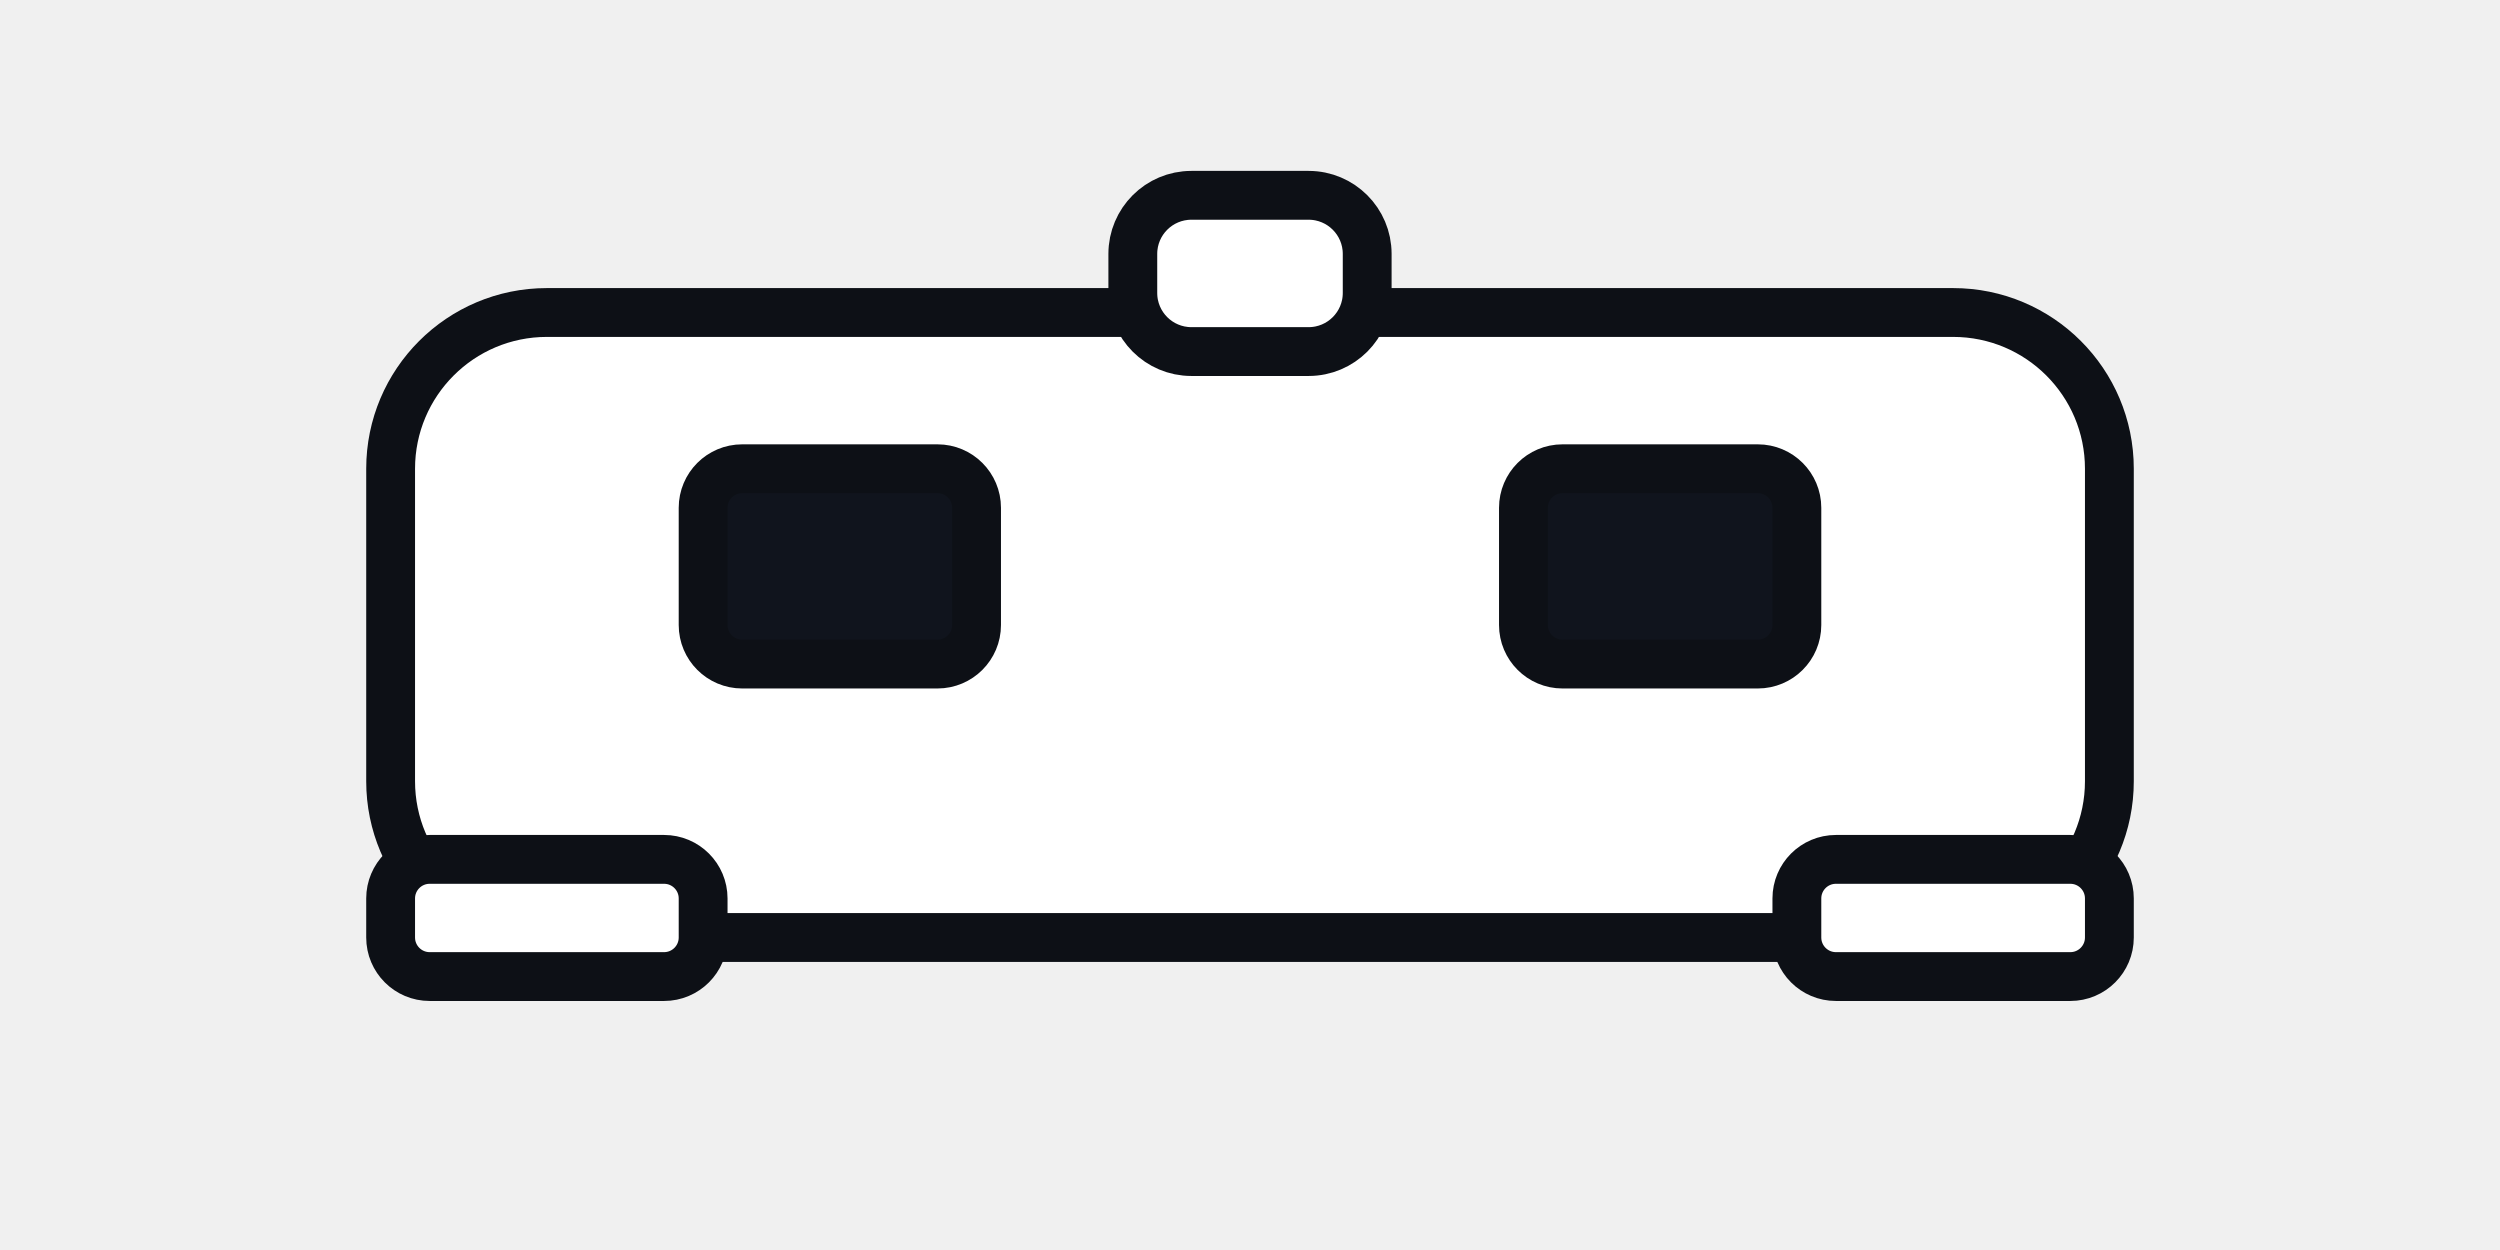
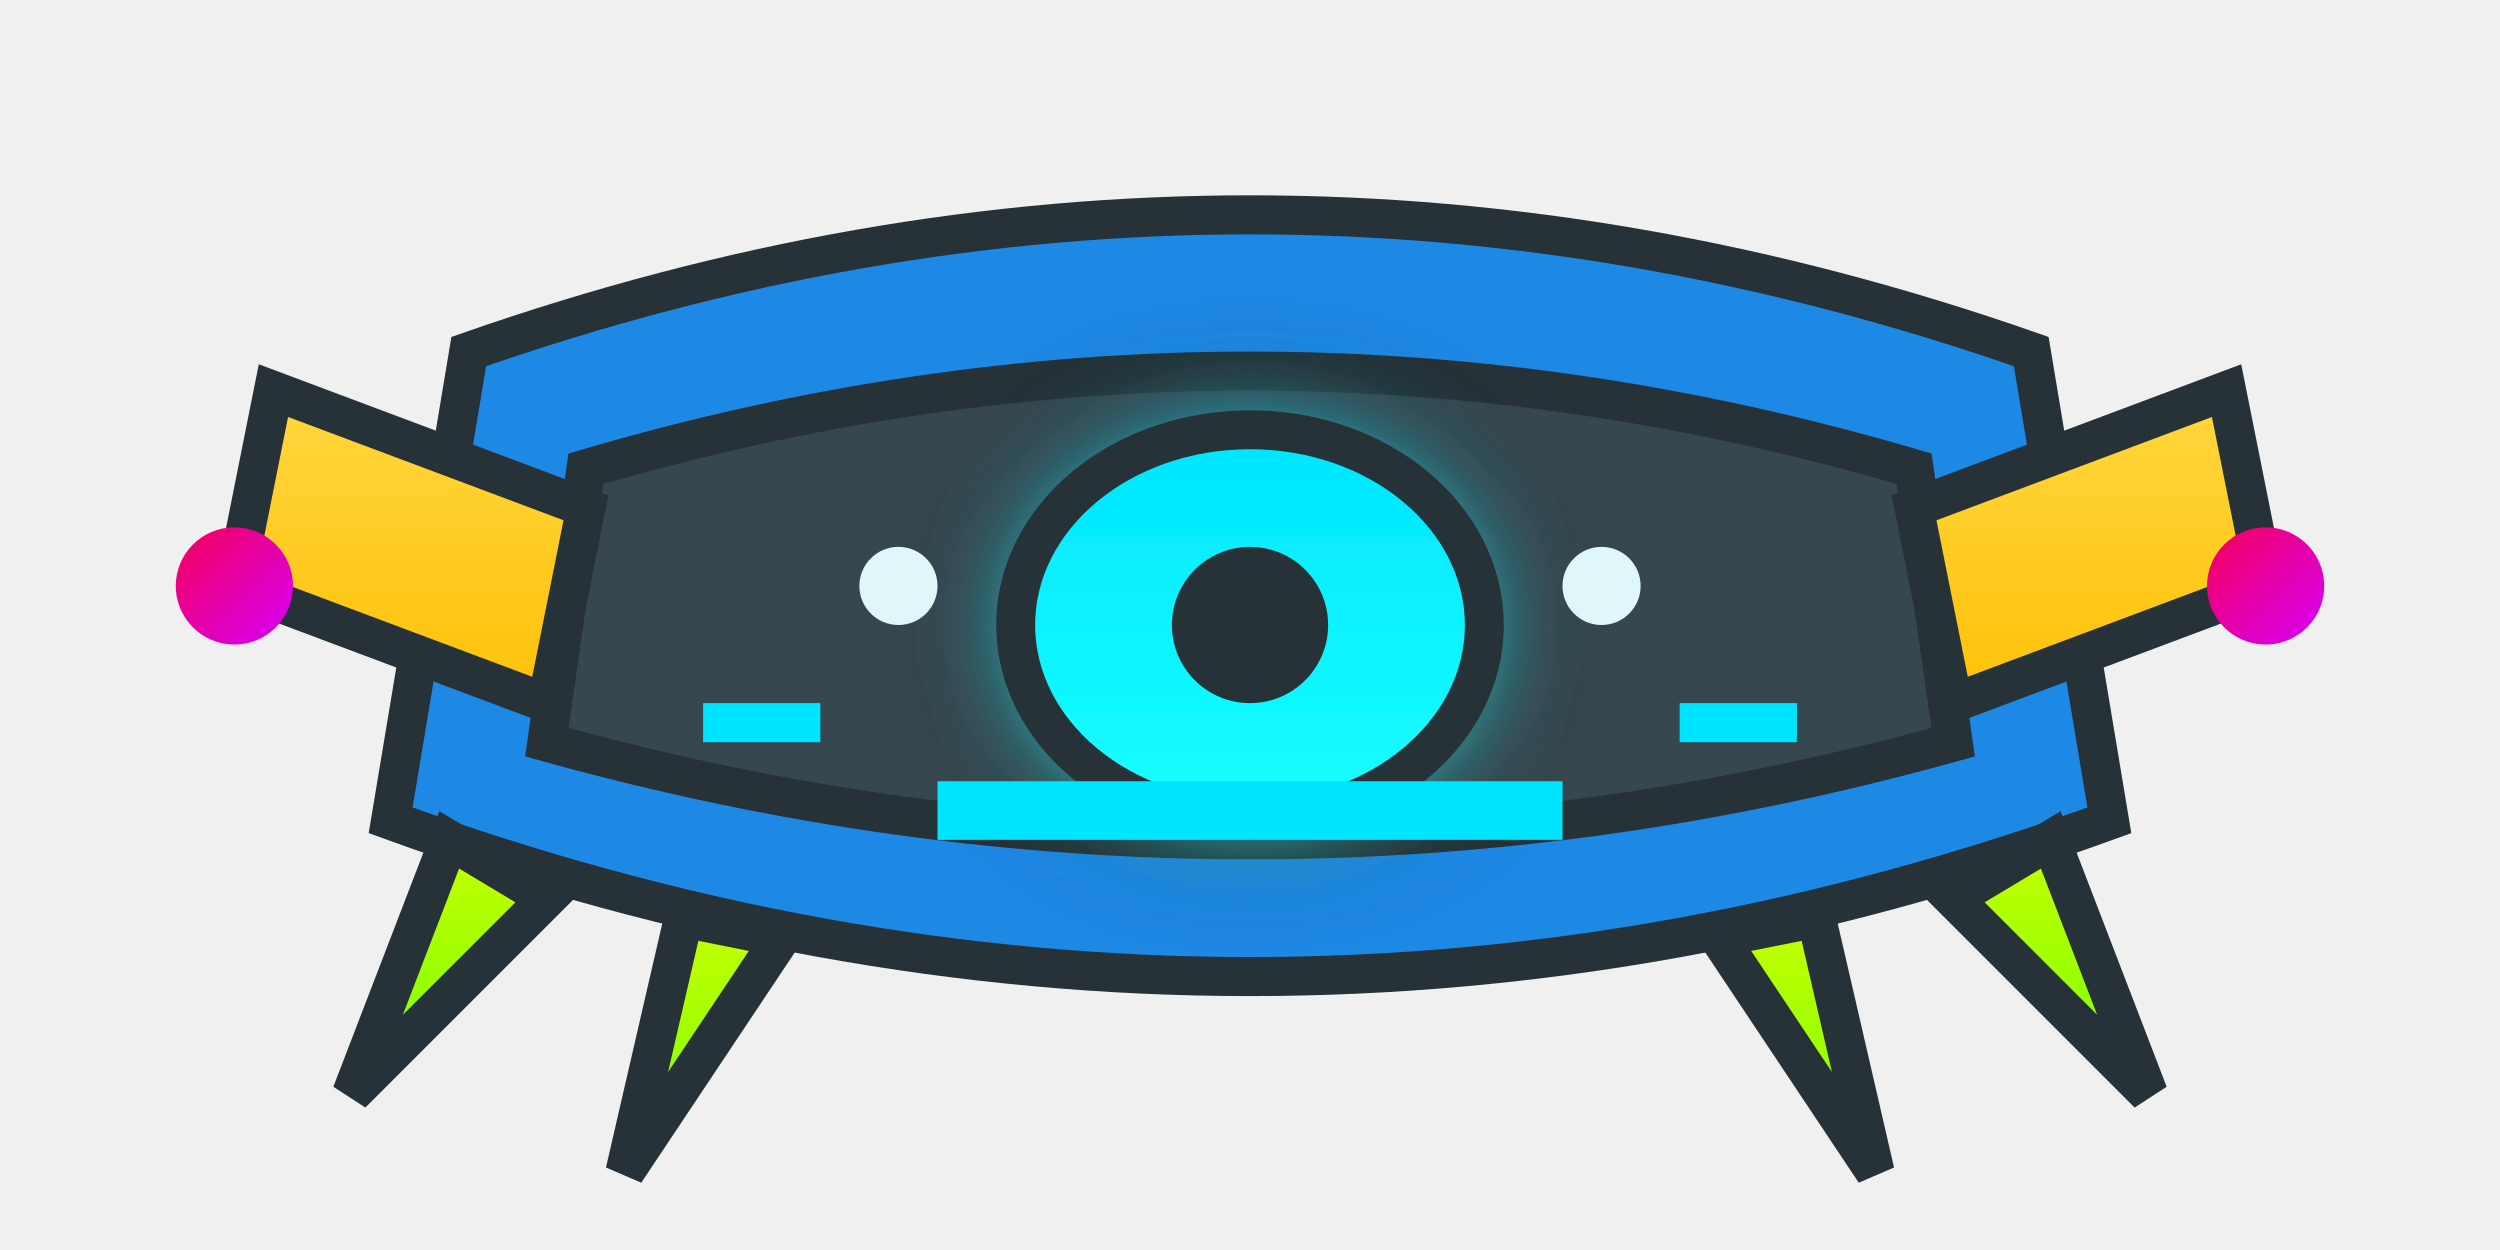
<svg xmlns="http://www.w3.org/2000/svg" width="128" height="64" viewBox="0 0 128 64">
-   <g fill="#ffffff" stroke="#0d1016" stroke-width="2.5" stroke-linejoin="round" stroke-linecap="round">
-     <rect x="20" y="16" width="88" height="32" rx="8" />
-     <rect x="36" y="24" width="14" height="10" rx="2" fill="#10141d" />
-     <rect x="78" y="24" width="14" height="10" rx="2" fill="#10141d" />
-     <rect x="20" y="44" width="16" height="6" rx="2" />
-     <rect x="92" y="44" width="16" height="6" rx="2" />
-     <rect x="58" y="10" width="12" height="8" rx="3" />
+   <defs>
+     <linearGradient id="neonCore" x1="0" y1="0" x2="0" y2="1">
+       <stop offset="0%" stop-color="#00E5FF" />
+       <stop offset="100%" stop-color="#18FFFF" />
+     </linearGradient>
+     <linearGradient id="neonMagenta" x1="0" y1="0" x2="1" y2="1">
+       <stop offset="0%" stop-color="#F50057" />
+       <stop offset="100%" stop-color="#D500F9" />
+     </linearGradient>
+     <linearGradient id="neonLime" x1="0" y1="0" x2="0" y2="1">
+       <stop offset="0%" stop-color="#C6FF00" />
+       <stop offset="100%" stop-color="#76FF03" />
+     </linearGradient>
+     <linearGradient id="gold" x1="0" y1="0" x2="0" y2="1">
+       <stop offset="0%" stop-color="#FFD740" />
+       <stop offset="100%" stop-color="#FFC107" />
+     </linearGradient>
+     <filter id="glow" x="-60%" y="-60%" width="220%" height="220%">
+       <feGaussianBlur stdDeviation="2.5" result="b" />
+       <feMerge>
+         <feMergeNode in="b" />
+         <feMergeNode in="SourceGraphic" />
+       </feMerge>
+     </filter>
+     <style>
+       .ol { stroke:#263238; stroke-width:2; }
+       .light { fill:#E0F7FA; }
+       .cyan { fill:#00E5FF; }
+       .blue { fill:#40C4FF; }
+       .mag { fill:url(#neonMagenta); }
+       .lime { fill:url(#neonLime); }
+       .gold { fill:url(#gold); }
+       .steel { fill:#37474F; }
+       .panel { fill:#1E88E5; }
+       .vent  { fill:#263238; }
+       .core  { fill:url(#neonCore); filter:url(#glow); }
+     </style>
+   </defs>
+   <g id="boss_brute">
+     <path class="panel ol" d="M24 18 Q64 4 104 18 L108 42 Q64 58 20 42 Z" />
+     <path class="steel ol" d="M30 24 Q64 14 98 24 L100 38 Q64 48 28 38 Z" />
+     <ellipse id="reactor" cx="64" cy="32" rx="12" ry="10" class="core ol" />
+     <circle cx="64" cy="32" r="4" class="vent" />
+     <g id="claw_left">
+       <path class="gold ol" d="M14 20 L30 26 L28 36 L12 30 Z" />
+       <circle cx="12" cy="30" r="3" class="mag" />
+     </g>
+     <g id="claw_right">
+       <path class="gold ol" d="M114 20 L98 26 L100 36 L116 30 Z" />
+       <circle cx="116" cy="30" r="3" class="mag" />
+     </g>
+     <g id="legs">
+       <path class="lime ol" d="M28 46 l-10 10 l5 -13 z" />
+       <path class="lime ol" d="M100 46 l10 10 l-5 -13 z" />
+       <path class="lime ol" d="M40 48 l-8 12 l3 -13 z" />
+       <path class="lime ol" d="M88 48 l8 12 l-3 -13 z" />
+     </g>
+     <g id="lights">
+       <circle cx="46" cy="30" r="2" class="light" />
+       <circle cx="82" cy="30" r="2" class="light" />
+       <rect x="48" y="40" width="32" height="3" class="cyan" />
+       <rect x="36" y="36" width="6" height="2" class="cyan" />
+       <rect x="86" y="36" width="6" height="2" class="cyan" />
+     </g>
  </g>
</svg>
